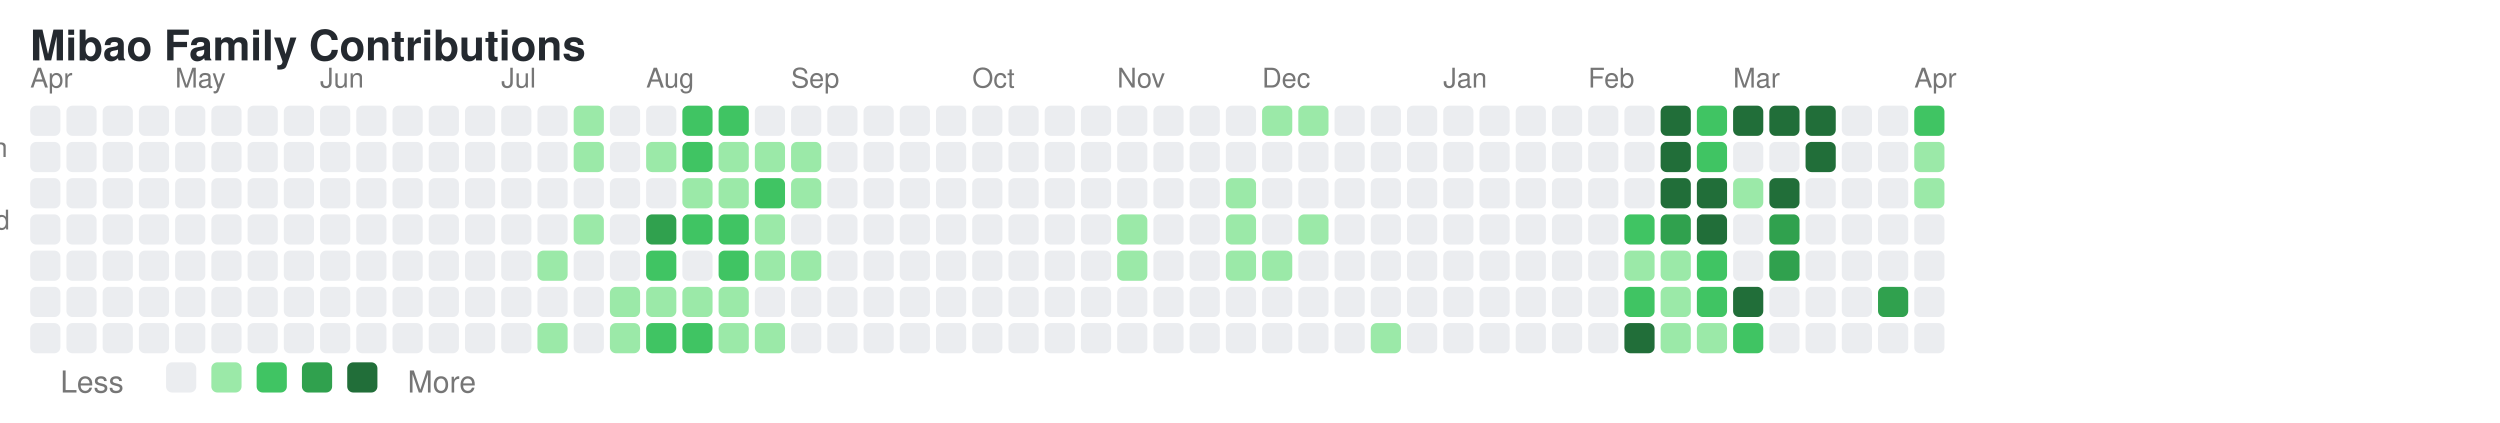
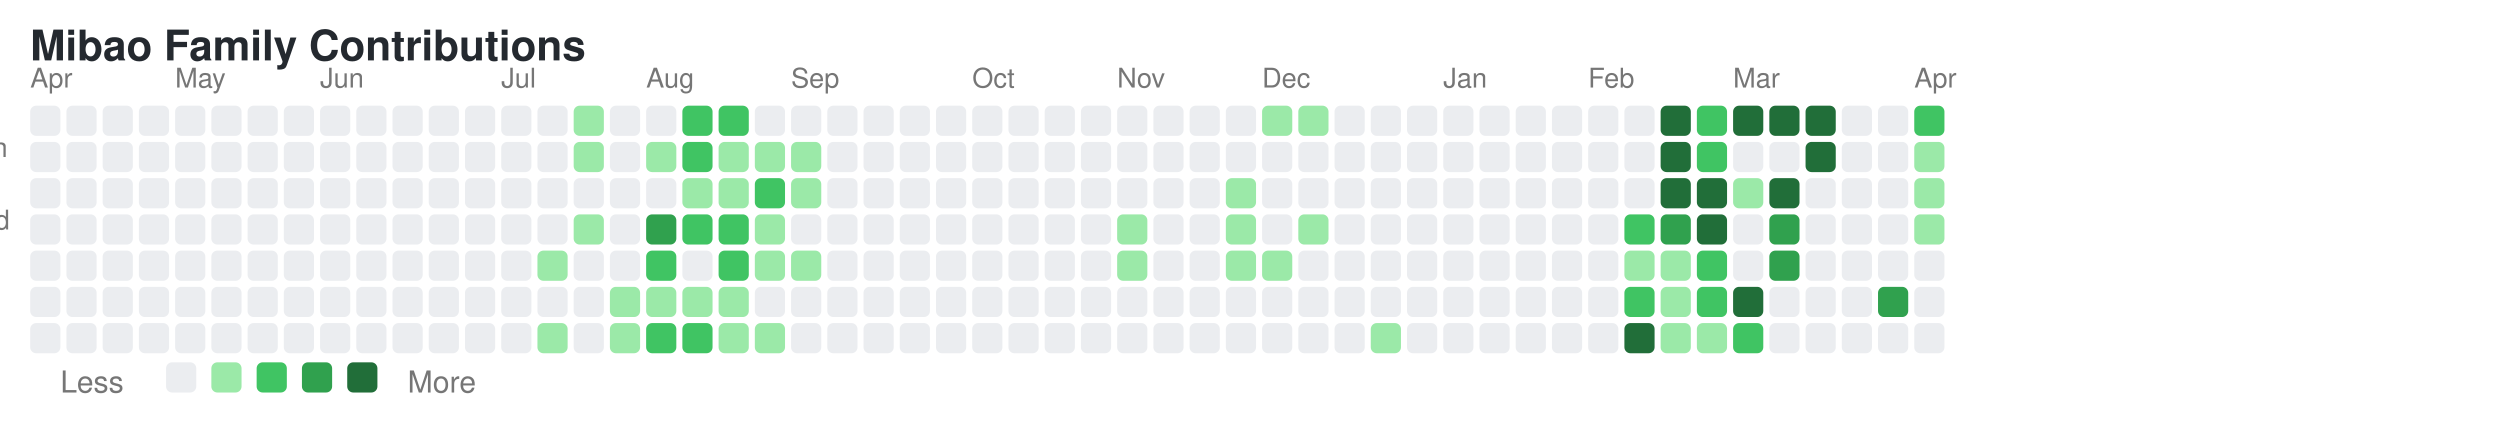
<svg xmlns="http://www.w3.org/2000/svg" width="828" height="140">
  <text x="10" y="20" font-family="-apple-system, BlinkMacSystemFont, Segoe UI, Helvetica, Arial, sans-serif" font-size="14" font-weight="600" fill="#24292f">Mibao Family Contributions</text>
  <g transform="translate(10, 35)">
    <text x="0" y="-6" font-family="-apple-system, BlinkMacSystemFont, Segoe UI, Helvetica, Arial, sans-serif" font-size="9" fill="#767676">Apr</text>
    <text x="48" y="-6" font-family="-apple-system, BlinkMacSystemFont, Segoe UI, Helvetica, Arial, sans-serif" font-size="9" fill="#767676">May</text>
    <text x="96" y="-6" font-family="-apple-system, BlinkMacSystemFont, Segoe UI, Helvetica, Arial, sans-serif" font-size="9" fill="#767676">Jun</text>
    <text x="156" y="-6" font-family="-apple-system, BlinkMacSystemFont, Segoe UI, Helvetica, Arial, sans-serif" font-size="9" fill="#767676">Jul</text>
    <text x="204" y="-6" font-family="-apple-system, BlinkMacSystemFont, Segoe UI, Helvetica, Arial, sans-serif" font-size="9" fill="#767676">Aug</text>
    <text x="252" y="-6" font-family="-apple-system, BlinkMacSystemFont, Segoe UI, Helvetica, Arial, sans-serif" font-size="9" fill="#767676">Sep</text>
    <text x="312" y="-6" font-family="-apple-system, BlinkMacSystemFont, Segoe UI, Helvetica, Arial, sans-serif" font-size="9" fill="#767676">Oct</text>
    <text x="360" y="-6" font-family="-apple-system, BlinkMacSystemFont, Segoe UI, Helvetica, Arial, sans-serif" font-size="9" fill="#767676">Nov</text>
    <text x="408" y="-6" font-family="-apple-system, BlinkMacSystemFont, Segoe UI, Helvetica, Arial, sans-serif" font-size="9" fill="#767676">Dec</text>
    <text x="468" y="-6" font-family="-apple-system, BlinkMacSystemFont, Segoe UI, Helvetica, Arial, sans-serif" font-size="9" fill="#767676">Jan</text>
    <text x="516" y="-6" font-family="-apple-system, BlinkMacSystemFont, Segoe UI, Helvetica, Arial, sans-serif" font-size="9" fill="#767676">Feb</text>
    <text x="564" y="-6" font-family="-apple-system, BlinkMacSystemFont, Segoe UI, Helvetica, Arial, sans-serif" font-size="9" fill="#767676">Mar</text>
    <text x="624" y="-6" font-family="-apple-system, BlinkMacSystemFont, Segoe UI, Helvetica, Arial, sans-serif" font-size="9" fill="#767676">Apr</text>
    <text x="-25" y="17.0" font-family="-apple-system, BlinkMacSystemFont, Segoe UI, Helvetica, Arial, sans-serif" font-size="9" fill="#767676">Mon</text>
    <text x="-25" y="41.0" font-family="-apple-system, BlinkMacSystemFont, Segoe UI, Helvetica, Arial, sans-serif" font-size="9" fill="#767676">Wed</text>
    <text x="-25" y="65.0" font-family="-apple-system, BlinkMacSystemFont, Segoe UI, Helvetica, Arial, sans-serif" font-size="9" fill="#767676">Fri</text>
    <rect x="0" y="0" width="10" height="10" fill="#ebedf0" rx="2" />
    <rect x="0" y="12" width="10" height="10" fill="#ebedf0" rx="2" />
    <rect x="0" y="24" width="10" height="10" fill="#ebedf0" rx="2" />
    <rect x="0" y="36" width="10" height="10" fill="#ebedf0" rx="2" />
    <rect x="0" y="48" width="10" height="10" fill="#ebedf0" rx="2" />
    <rect x="0" y="60" width="10" height="10" fill="#ebedf0" rx="2" />
    <rect x="0" y="72" width="10" height="10" fill="#ebedf0" rx="2" />
    <rect x="12" y="0" width="10" height="10" fill="#ebedf0" rx="2" />
    <rect x="12" y="12" width="10" height="10" fill="#ebedf0" rx="2" />
    <rect x="12" y="24" width="10" height="10" fill="#ebedf0" rx="2" />
    <rect x="12" y="36" width="10" height="10" fill="#ebedf0" rx="2" />
    <rect x="12" y="48" width="10" height="10" fill="#ebedf0" rx="2" />
    <rect x="12" y="60" width="10" height="10" fill="#ebedf0" rx="2" />
    <rect x="12" y="72" width="10" height="10" fill="#ebedf0" rx="2" />
    <rect x="24" y="0" width="10" height="10" fill="#ebedf0" rx="2" />
    <rect x="24" y="12" width="10" height="10" fill="#ebedf0" rx="2" />
    <rect x="24" y="24" width="10" height="10" fill="#ebedf0" rx="2" />
    <rect x="24" y="36" width="10" height="10" fill="#ebedf0" rx="2" />
    <rect x="24" y="48" width="10" height="10" fill="#ebedf0" rx="2" />
    <rect x="24" y="60" width="10" height="10" fill="#ebedf0" rx="2" />
    <rect x="24" y="72" width="10" height="10" fill="#ebedf0" rx="2" />
    <rect x="36" y="0" width="10" height="10" fill="#ebedf0" rx="2" />
    <rect x="36" y="12" width="10" height="10" fill="#ebedf0" rx="2" />
    <rect x="36" y="24" width="10" height="10" fill="#ebedf0" rx="2" />
    <rect x="36" y="36" width="10" height="10" fill="#ebedf0" rx="2" />
    <rect x="36" y="48" width="10" height="10" fill="#ebedf0" rx="2" />
    <rect x="36" y="60" width="10" height="10" fill="#ebedf0" rx="2" />
    <rect x="36" y="72" width="10" height="10" fill="#ebedf0" rx="2" />
    <rect x="48" y="0" width="10" height="10" fill="#ebedf0" rx="2" />
    <rect x="48" y="12" width="10" height="10" fill="#ebedf0" rx="2" />
    <rect x="48" y="24" width="10" height="10" fill="#ebedf0" rx="2" />
    <rect x="48" y="36" width="10" height="10" fill="#ebedf0" rx="2" />
    <rect x="48" y="48" width="10" height="10" fill="#ebedf0" rx="2" />
    <rect x="48" y="60" width="10" height="10" fill="#ebedf0" rx="2" />
    <rect x="48" y="72" width="10" height="10" fill="#ebedf0" rx="2" />
    <rect x="60" y="0" width="10" height="10" fill="#ebedf0" rx="2" />
    <rect x="60" y="12" width="10" height="10" fill="#ebedf0" rx="2" />
    <rect x="60" y="24" width="10" height="10" fill="#ebedf0" rx="2" />
    <rect x="60" y="36" width="10" height="10" fill="#ebedf0" rx="2" />
    <rect x="60" y="48" width="10" height="10" fill="#ebedf0" rx="2" />
    <rect x="60" y="60" width="10" height="10" fill="#ebedf0" rx="2" />
    <rect x="60" y="72" width="10" height="10" fill="#ebedf0" rx="2" />
    <rect x="72" y="0" width="10" height="10" fill="#ebedf0" rx="2" />
    <rect x="72" y="12" width="10" height="10" fill="#ebedf0" rx="2" />
    <rect x="72" y="24" width="10" height="10" fill="#ebedf0" rx="2" />
    <rect x="72" y="36" width="10" height="10" fill="#ebedf0" rx="2" />
    <rect x="72" y="48" width="10" height="10" fill="#ebedf0" rx="2" />
    <rect x="72" y="60" width="10" height="10" fill="#ebedf0" rx="2" />
    <rect x="72" y="72" width="10" height="10" fill="#ebedf0" rx="2" />
    <rect x="84" y="0" width="10" height="10" fill="#ebedf0" rx="2" />
    <rect x="84" y="12" width="10" height="10" fill="#ebedf0" rx="2" />
    <rect x="84" y="24" width="10" height="10" fill="#ebedf0" rx="2" />
    <rect x="84" y="36" width="10" height="10" fill="#ebedf0" rx="2" />
    <rect x="84" y="48" width="10" height="10" fill="#ebedf0" rx="2" />
    <rect x="84" y="60" width="10" height="10" fill="#ebedf0" rx="2" />
    <rect x="84" y="72" width="10" height="10" fill="#ebedf0" rx="2" />
    <rect x="96" y="0" width="10" height="10" fill="#ebedf0" rx="2" />
    <rect x="96" y="12" width="10" height="10" fill="#ebedf0" rx="2" />
    <rect x="96" y="24" width="10" height="10" fill="#ebedf0" rx="2" />
    <rect x="96" y="36" width="10" height="10" fill="#ebedf0" rx="2" />
    <rect x="96" y="48" width="10" height="10" fill="#ebedf0" rx="2" />
    <rect x="96" y="60" width="10" height="10" fill="#ebedf0" rx="2" />
    <rect x="96" y="72" width="10" height="10" fill="#ebedf0" rx="2" />
    <rect x="108" y="0" width="10" height="10" fill="#ebedf0" rx="2" />
    <rect x="108" y="12" width="10" height="10" fill="#ebedf0" rx="2" />
    <rect x="108" y="24" width="10" height="10" fill="#ebedf0" rx="2" />
    <rect x="108" y="36" width="10" height="10" fill="#ebedf0" rx="2" />
    <rect x="108" y="48" width="10" height="10" fill="#ebedf0" rx="2" />
    <rect x="108" y="60" width="10" height="10" fill="#ebedf0" rx="2" />
    <rect x="108" y="72" width="10" height="10" fill="#ebedf0" rx="2" />
    <rect x="120" y="0" width="10" height="10" fill="#ebedf0" rx="2" />
    <rect x="120" y="12" width="10" height="10" fill="#ebedf0" rx="2" />
    <rect x="120" y="24" width="10" height="10" fill="#ebedf0" rx="2" />
    <rect x="120" y="36" width="10" height="10" fill="#ebedf0" rx="2" />
    <rect x="120" y="48" width="10" height="10" fill="#ebedf0" rx="2" />
    <rect x="120" y="60" width="10" height="10" fill="#ebedf0" rx="2" />
    <rect x="120" y="72" width="10" height="10" fill="#ebedf0" rx="2" />
    <rect x="132" y="0" width="10" height="10" fill="#ebedf0" rx="2" />
    <rect x="132" y="12" width="10" height="10" fill="#ebedf0" rx="2" />
    <rect x="132" y="24" width="10" height="10" fill="#ebedf0" rx="2" />
    <rect x="132" y="36" width="10" height="10" fill="#ebedf0" rx="2" />
    <rect x="132" y="48" width="10" height="10" fill="#ebedf0" rx="2" />
    <rect x="132" y="60" width="10" height="10" fill="#ebedf0" rx="2" />
    <rect x="132" y="72" width="10" height="10" fill="#ebedf0" rx="2" />
    <rect x="144" y="0" width="10" height="10" fill="#ebedf0" rx="2" />
    <rect x="144" y="12" width="10" height="10" fill="#ebedf0" rx="2" />
    <rect x="144" y="24" width="10" height="10" fill="#ebedf0" rx="2" />
    <rect x="144" y="36" width="10" height="10" fill="#ebedf0" rx="2" />
    <rect x="144" y="48" width="10" height="10" fill="#ebedf0" rx="2" />
    <rect x="144" y="60" width="10" height="10" fill="#ebedf0" rx="2" />
    <rect x="144" y="72" width="10" height="10" fill="#ebedf0" rx="2" />
    <rect x="156" y="0" width="10" height="10" fill="#ebedf0" rx="2" />
    <rect x="156" y="12" width="10" height="10" fill="#ebedf0" rx="2" />
    <rect x="156" y="24" width="10" height="10" fill="#ebedf0" rx="2" />
    <rect x="156" y="36" width="10" height="10" fill="#ebedf0" rx="2" />
    <rect x="156" y="48" width="10" height="10" fill="#ebedf0" rx="2" />
    <rect x="156" y="60" width="10" height="10" fill="#ebedf0" rx="2" />
    <rect x="156" y="72" width="10" height="10" fill="#ebedf0" rx="2" />
    <rect x="168" y="0" width="10" height="10" fill="#ebedf0" rx="2" />
    <rect x="168" y="12" width="10" height="10" fill="#ebedf0" rx="2" />
    <rect x="168" y="24" width="10" height="10" fill="#ebedf0" rx="2" />
    <rect x="168" y="36" width="10" height="10" fill="#ebedf0" rx="2" />
    <rect x="168" y="48" width="10" height="10" fill="#9be9a8" rx="2" />
    <rect x="168" y="60" width="10" height="10" fill="#ebedf0" rx="2" />
    <rect x="168" y="72" width="10" height="10" fill="#9be9a8" rx="2" />
    <rect x="180" y="0" width="10" height="10" fill="#9be9a8" rx="2" />
    <rect x="180" y="12" width="10" height="10" fill="#9be9a8" rx="2" />
    <rect x="180" y="24" width="10" height="10" fill="#ebedf0" rx="2" />
    <rect x="180" y="36" width="10" height="10" fill="#9be9a8" rx="2" />
    <rect x="180" y="48" width="10" height="10" fill="#ebedf0" rx="2" />
    <rect x="180" y="60" width="10" height="10" fill="#ebedf0" rx="2" />
    <rect x="180" y="72" width="10" height="10" fill="#ebedf0" rx="2" />
    <rect x="192" y="0" width="10" height="10" fill="#ebedf0" rx="2" />
    <rect x="192" y="12" width="10" height="10" fill="#ebedf0" rx="2" />
    <rect x="192" y="24" width="10" height="10" fill="#ebedf0" rx="2" />
    <rect x="192" y="36" width="10" height="10" fill="#ebedf0" rx="2" />
    <rect x="192" y="48" width="10" height="10" fill="#ebedf0" rx="2" />
    <rect x="192" y="60" width="10" height="10" fill="#9be9a8" rx="2" />
    <rect x="192" y="72" width="10" height="10" fill="#9be9a8" rx="2" />
    <rect x="204" y="0" width="10" height="10" fill="#ebedf0" rx="2" />
    <rect x="204" y="12" width="10" height="10" fill="#9be9a8" rx="2" />
    <rect x="204" y="24" width="10" height="10" fill="#ebedf0" rx="2" />
    <rect x="204" y="36" width="10" height="10" fill="#30a14e" rx="2" />
    <rect x="204" y="48" width="10" height="10" fill="#40c463" rx="2" />
    <rect x="204" y="60" width="10" height="10" fill="#9be9a8" rx="2" />
    <rect x="204" y="72" width="10" height="10" fill="#40c463" rx="2" />
    <rect x="216" y="0" width="10" height="10" fill="#40c463" rx="2" />
    <rect x="216" y="12" width="10" height="10" fill="#40c463" rx="2" />
    <rect x="216" y="24" width="10" height="10" fill="#9be9a8" rx="2" />
    <rect x="216" y="36" width="10" height="10" fill="#40c463" rx="2" />
    <rect x="216" y="48" width="10" height="10" fill="#ebedf0" rx="2" />
    <rect x="216" y="60" width="10" height="10" fill="#9be9a8" rx="2" />
    <rect x="216" y="72" width="10" height="10" fill="#40c463" rx="2" />
    <rect x="228" y="0" width="10" height="10" fill="#40c463" rx="2" />
    <rect x="228" y="12" width="10" height="10" fill="#9be9a8" rx="2" />
    <rect x="228" y="24" width="10" height="10" fill="#9be9a8" rx="2" />
    <rect x="228" y="36" width="10" height="10" fill="#40c463" rx="2" />
    <rect x="228" y="48" width="10" height="10" fill="#40c463" rx="2" />
    <rect x="228" y="60" width="10" height="10" fill="#9be9a8" rx="2" />
    <rect x="228" y="72" width="10" height="10" fill="#9be9a8" rx="2" />
    <rect x="240" y="0" width="10" height="10" fill="#ebedf0" rx="2" />
    <rect x="240" y="12" width="10" height="10" fill="#9be9a8" rx="2" />
    <rect x="240" y="24" width="10" height="10" fill="#40c463" rx="2" />
    <rect x="240" y="36" width="10" height="10" fill="#9be9a8" rx="2" />
    <rect x="240" y="48" width="10" height="10" fill="#9be9a8" rx="2" />
    <rect x="240" y="60" width="10" height="10" fill="#ebedf0" rx="2" />
    <rect x="240" y="72" width="10" height="10" fill="#9be9a8" rx="2" />
    <rect x="252" y="0" width="10" height="10" fill="#ebedf0" rx="2" />
    <rect x="252" y="12" width="10" height="10" fill="#9be9a8" rx="2" />
    <rect x="252" y="24" width="10" height="10" fill="#9be9a8" rx="2" />
    <rect x="252" y="36" width="10" height="10" fill="#ebedf0" rx="2" />
    <rect x="252" y="48" width="10" height="10" fill="#9be9a8" rx="2" />
    <rect x="252" y="60" width="10" height="10" fill="#ebedf0" rx="2" />
    <rect x="252" y="72" width="10" height="10" fill="#ebedf0" rx="2" />
    <rect x="264" y="0" width="10" height="10" fill="#ebedf0" rx="2" />
    <rect x="264" y="12" width="10" height="10" fill="#ebedf0" rx="2" />
    <rect x="264" y="24" width="10" height="10" fill="#ebedf0" rx="2" />
    <rect x="264" y="36" width="10" height="10" fill="#ebedf0" rx="2" />
    <rect x="264" y="48" width="10" height="10" fill="#ebedf0" rx="2" />
    <rect x="264" y="60" width="10" height="10" fill="#ebedf0" rx="2" />
    <rect x="264" y="72" width="10" height="10" fill="#ebedf0" rx="2" />
    <rect x="276" y="0" width="10" height="10" fill="#ebedf0" rx="2" />
    <rect x="276" y="12" width="10" height="10" fill="#ebedf0" rx="2" />
    <rect x="276" y="24" width="10" height="10" fill="#ebedf0" rx="2" />
    <rect x="276" y="36" width="10" height="10" fill="#ebedf0" rx="2" />
    <rect x="276" y="48" width="10" height="10" fill="#ebedf0" rx="2" />
    <rect x="276" y="60" width="10" height="10" fill="#ebedf0" rx="2" />
    <rect x="276" y="72" width="10" height="10" fill="#ebedf0" rx="2" />
    <rect x="288" y="0" width="10" height="10" fill="#ebedf0" rx="2" />
    <rect x="288" y="12" width="10" height="10" fill="#ebedf0" rx="2" />
    <rect x="288" y="24" width="10" height="10" fill="#ebedf0" rx="2" />
    <rect x="288" y="36" width="10" height="10" fill="#ebedf0" rx="2" />
    <rect x="288" y="48" width="10" height="10" fill="#ebedf0" rx="2" />
    <rect x="288" y="60" width="10" height="10" fill="#ebedf0" rx="2" />
    <rect x="288" y="72" width="10" height="10" fill="#ebedf0" rx="2" />
    <rect x="300" y="0" width="10" height="10" fill="#ebedf0" rx="2" />
    <rect x="300" y="12" width="10" height="10" fill="#ebedf0" rx="2" />
    <rect x="300" y="24" width="10" height="10" fill="#ebedf0" rx="2" />
    <rect x="300" y="36" width="10" height="10" fill="#ebedf0" rx="2" />
    <rect x="300" y="48" width="10" height="10" fill="#ebedf0" rx="2" />
    <rect x="300" y="60" width="10" height="10" fill="#ebedf0" rx="2" />
    <rect x="300" y="72" width="10" height="10" fill="#ebedf0" rx="2" />
    <rect x="312" y="0" width="10" height="10" fill="#ebedf0" rx="2" />
    <rect x="312" y="12" width="10" height="10" fill="#ebedf0" rx="2" />
    <rect x="312" y="24" width="10" height="10" fill="#ebedf0" rx="2" />
    <rect x="312" y="36" width="10" height="10" fill="#ebedf0" rx="2" />
    <rect x="312" y="48" width="10" height="10" fill="#ebedf0" rx="2" />
    <rect x="312" y="60" width="10" height="10" fill="#ebedf0" rx="2" />
    <rect x="312" y="72" width="10" height="10" fill="#ebedf0" rx="2" />
    <rect x="324" y="0" width="10" height="10" fill="#ebedf0" rx="2" />
    <rect x="324" y="12" width="10" height="10" fill="#ebedf0" rx="2" />
    <rect x="324" y="24" width="10" height="10" fill="#ebedf0" rx="2" />
    <rect x="324" y="36" width="10" height="10" fill="#ebedf0" rx="2" />
    <rect x="324" y="48" width="10" height="10" fill="#ebedf0" rx="2" />
    <rect x="324" y="60" width="10" height="10" fill="#ebedf0" rx="2" />
    <rect x="324" y="72" width="10" height="10" fill="#ebedf0" rx="2" />
    <rect x="336" y="0" width="10" height="10" fill="#ebedf0" rx="2" />
    <rect x="336" y="12" width="10" height="10" fill="#ebedf0" rx="2" />
    <rect x="336" y="24" width="10" height="10" fill="#ebedf0" rx="2" />
    <rect x="336" y="36" width="10" height="10" fill="#ebedf0" rx="2" />
    <rect x="336" y="48" width="10" height="10" fill="#ebedf0" rx="2" />
    <rect x="336" y="60" width="10" height="10" fill="#ebedf0" rx="2" />
    <rect x="336" y="72" width="10" height="10" fill="#ebedf0" rx="2" />
    <rect x="348" y="0" width="10" height="10" fill="#ebedf0" rx="2" />
    <rect x="348" y="12" width="10" height="10" fill="#ebedf0" rx="2" />
    <rect x="348" y="24" width="10" height="10" fill="#ebedf0" rx="2" />
    <rect x="348" y="36" width="10" height="10" fill="#ebedf0" rx="2" />
    <rect x="348" y="48" width="10" height="10" fill="#ebedf0" rx="2" />
    <rect x="348" y="60" width="10" height="10" fill="#ebedf0" rx="2" />
    <rect x="348" y="72" width="10" height="10" fill="#ebedf0" rx="2" />
    <rect x="360" y="0" width="10" height="10" fill="#ebedf0" rx="2" />
    <rect x="360" y="12" width="10" height="10" fill="#ebedf0" rx="2" />
    <rect x="360" y="24" width="10" height="10" fill="#ebedf0" rx="2" />
    <rect x="360" y="36" width="10" height="10" fill="#9be9a8" rx="2" />
    <rect x="360" y="48" width="10" height="10" fill="#9be9a8" rx="2" />
    <rect x="360" y="60" width="10" height="10" fill="#ebedf0" rx="2" />
    <rect x="360" y="72" width="10" height="10" fill="#ebedf0" rx="2" />
    <rect x="372" y="0" width="10" height="10" fill="#ebedf0" rx="2" />
    <rect x="372" y="12" width="10" height="10" fill="#ebedf0" rx="2" />
    <rect x="372" y="24" width="10" height="10" fill="#ebedf0" rx="2" />
    <rect x="372" y="36" width="10" height="10" fill="#ebedf0" rx="2" />
    <rect x="372" y="48" width="10" height="10" fill="#ebedf0" rx="2" />
    <rect x="372" y="60" width="10" height="10" fill="#ebedf0" rx="2" />
    <rect x="372" y="72" width="10" height="10" fill="#ebedf0" rx="2" />
    <rect x="384" y="0" width="10" height="10" fill="#ebedf0" rx="2" />
    <rect x="384" y="12" width="10" height="10" fill="#ebedf0" rx="2" />
    <rect x="384" y="24" width="10" height="10" fill="#ebedf0" rx="2" />
    <rect x="384" y="36" width="10" height="10" fill="#ebedf0" rx="2" />
    <rect x="384" y="48" width="10" height="10" fill="#ebedf0" rx="2" />
    <rect x="384" y="60" width="10" height="10" fill="#ebedf0" rx="2" />
    <rect x="384" y="72" width="10" height="10" fill="#ebedf0" rx="2" />
    <rect x="396" y="0" width="10" height="10" fill="#ebedf0" rx="2" />
    <rect x="396" y="12" width="10" height="10" fill="#ebedf0" rx="2" />
    <rect x="396" y="24" width="10" height="10" fill="#9be9a8" rx="2" />
    <rect x="396" y="36" width="10" height="10" fill="#9be9a8" rx="2" />
    <rect x="396" y="48" width="10" height="10" fill="#9be9a8" rx="2" />
    <rect x="396" y="60" width="10" height="10" fill="#ebedf0" rx="2" />
    <rect x="396" y="72" width="10" height="10" fill="#ebedf0" rx="2" />
    <rect x="408" y="0" width="10" height="10" fill="#9be9a8" rx="2" />
    <rect x="408" y="12" width="10" height="10" fill="#ebedf0" rx="2" />
    <rect x="408" y="24" width="10" height="10" fill="#ebedf0" rx="2" />
    <rect x="408" y="36" width="10" height="10" fill="#ebedf0" rx="2" />
    <rect x="408" y="48" width="10" height="10" fill="#9be9a8" rx="2" />
    <rect x="408" y="60" width="10" height="10" fill="#ebedf0" rx="2" />
    <rect x="408" y="72" width="10" height="10" fill="#ebedf0" rx="2" />
    <rect x="420" y="0" width="10" height="10" fill="#9be9a8" rx="2" />
    <rect x="420" y="12" width="10" height="10" fill="#ebedf0" rx="2" />
    <rect x="420" y="24" width="10" height="10" fill="#ebedf0" rx="2" />
    <rect x="420" y="36" width="10" height="10" fill="#9be9a8" rx="2" />
    <rect x="420" y="48" width="10" height="10" fill="#ebedf0" rx="2" />
    <rect x="420" y="60" width="10" height="10" fill="#ebedf0" rx="2" />
    <rect x="420" y="72" width="10" height="10" fill="#ebedf0" rx="2" />
    <rect x="432" y="0" width="10" height="10" fill="#ebedf0" rx="2" />
    <rect x="432" y="12" width="10" height="10" fill="#ebedf0" rx="2" />
    <rect x="432" y="24" width="10" height="10" fill="#ebedf0" rx="2" />
    <rect x="432" y="36" width="10" height="10" fill="#ebedf0" rx="2" />
    <rect x="432" y="48" width="10" height="10" fill="#ebedf0" rx="2" />
    <rect x="432" y="60" width="10" height="10" fill="#ebedf0" rx="2" />
    <rect x="432" y="72" width="10" height="10" fill="#ebedf0" rx="2" />
    <rect x="444" y="0" width="10" height="10" fill="#ebedf0" rx="2" />
    <rect x="444" y="12" width="10" height="10" fill="#ebedf0" rx="2" />
    <rect x="444" y="24" width="10" height="10" fill="#ebedf0" rx="2" />
    <rect x="444" y="36" width="10" height="10" fill="#ebedf0" rx="2" />
    <rect x="444" y="48" width="10" height="10" fill="#ebedf0" rx="2" />
    <rect x="444" y="60" width="10" height="10" fill="#ebedf0" rx="2" />
    <rect x="444" y="72" width="10" height="10" fill="#9be9a8" rx="2" />
    <rect x="456" y="0" width="10" height="10" fill="#ebedf0" rx="2" />
    <rect x="456" y="12" width="10" height="10" fill="#ebedf0" rx="2" />
    <rect x="456" y="24" width="10" height="10" fill="#ebedf0" rx="2" />
    <rect x="456" y="36" width="10" height="10" fill="#ebedf0" rx="2" />
    <rect x="456" y="48" width="10" height="10" fill="#ebedf0" rx="2" />
    <rect x="456" y="60" width="10" height="10" fill="#ebedf0" rx="2" />
    <rect x="456" y="72" width="10" height="10" fill="#ebedf0" rx="2" />
    <rect x="468" y="0" width="10" height="10" fill="#ebedf0" rx="2" />
    <rect x="468" y="12" width="10" height="10" fill="#ebedf0" rx="2" />
    <rect x="468" y="24" width="10" height="10" fill="#ebedf0" rx="2" />
    <rect x="468" y="36" width="10" height="10" fill="#ebedf0" rx="2" />
    <rect x="468" y="48" width="10" height="10" fill="#ebedf0" rx="2" />
    <rect x="468" y="60" width="10" height="10" fill="#ebedf0" rx="2" />
    <rect x="468" y="72" width="10" height="10" fill="#ebedf0" rx="2" />
    <rect x="480" y="0" width="10" height="10" fill="#ebedf0" rx="2" />
    <rect x="480" y="12" width="10" height="10" fill="#ebedf0" rx="2" />
    <rect x="480" y="24" width="10" height="10" fill="#ebedf0" rx="2" />
    <rect x="480" y="36" width="10" height="10" fill="#ebedf0" rx="2" />
    <rect x="480" y="48" width="10" height="10" fill="#ebedf0" rx="2" />
    <rect x="480" y="60" width="10" height="10" fill="#ebedf0" rx="2" />
    <rect x="480" y="72" width="10" height="10" fill="#ebedf0" rx="2" />
    <rect x="492" y="0" width="10" height="10" fill="#ebedf0" rx="2" />
    <rect x="492" y="12" width="10" height="10" fill="#ebedf0" rx="2" />
    <rect x="492" y="24" width="10" height="10" fill="#ebedf0" rx="2" />
    <rect x="492" y="36" width="10" height="10" fill="#ebedf0" rx="2" />
    <rect x="492" y="48" width="10" height="10" fill="#ebedf0" rx="2" />
    <rect x="492" y="60" width="10" height="10" fill="#ebedf0" rx="2" />
    <rect x="492" y="72" width="10" height="10" fill="#ebedf0" rx="2" />
    <rect x="504" y="0" width="10" height="10" fill="#ebedf0" rx="2" />
    <rect x="504" y="12" width="10" height="10" fill="#ebedf0" rx="2" />
    <rect x="504" y="24" width="10" height="10" fill="#ebedf0" rx="2" />
    <rect x="504" y="36" width="10" height="10" fill="#ebedf0" rx="2" />
    <rect x="504" y="48" width="10" height="10" fill="#ebedf0" rx="2" />
    <rect x="504" y="60" width="10" height="10" fill="#ebedf0" rx="2" />
    <rect x="504" y="72" width="10" height="10" fill="#ebedf0" rx="2" />
    <rect x="516" y="0" width="10" height="10" fill="#ebedf0" rx="2" />
    <rect x="516" y="12" width="10" height="10" fill="#ebedf0" rx="2" />
    <rect x="516" y="24" width="10" height="10" fill="#ebedf0" rx="2" />
    <rect x="516" y="36" width="10" height="10" fill="#ebedf0" rx="2" />
    <rect x="516" y="48" width="10" height="10" fill="#ebedf0" rx="2" />
    <rect x="516" y="60" width="10" height="10" fill="#ebedf0" rx="2" />
    <rect x="516" y="72" width="10" height="10" fill="#ebedf0" rx="2" />
    <rect x="528" y="0" width="10" height="10" fill="#ebedf0" rx="2" />
    <rect x="528" y="12" width="10" height="10" fill="#ebedf0" rx="2" />
    <rect x="528" y="24" width="10" height="10" fill="#ebedf0" rx="2" />
    <rect x="528" y="36" width="10" height="10" fill="#40c463" rx="2" />
    <rect x="528" y="48" width="10" height="10" fill="#9be9a8" rx="2" />
    <rect x="528" y="60" width="10" height="10" fill="#40c463" rx="2" />
    <rect x="528" y="72" width="10" height="10" fill="#216e39" rx="2" />
    <rect x="540" y="0" width="10" height="10" fill="#216e39" rx="2" />
    <rect x="540" y="12" width="10" height="10" fill="#216e39" rx="2" />
    <rect x="540" y="24" width="10" height="10" fill="#216e39" rx="2" />
    <rect x="540" y="36" width="10" height="10" fill="#30a14e" rx="2" />
    <rect x="540" y="48" width="10" height="10" fill="#9be9a8" rx="2" />
    <rect x="540" y="60" width="10" height="10" fill="#9be9a8" rx="2" />
    <rect x="540" y="72" width="10" height="10" fill="#9be9a8" rx="2" />
    <rect x="552" y="0" width="10" height="10" fill="#40c463" rx="2" />
    <rect x="552" y="12" width="10" height="10" fill="#40c463" rx="2" />
    <rect x="552" y="24" width="10" height="10" fill="#216e39" rx="2" />
    <rect x="552" y="36" width="10" height="10" fill="#216e39" rx="2" />
    <rect x="552" y="48" width="10" height="10" fill="#40c463" rx="2" />
    <rect x="552" y="60" width="10" height="10" fill="#40c463" rx="2" />
    <rect x="552" y="72" width="10" height="10" fill="#9be9a8" rx="2" />
    <rect x="564" y="0" width="10" height="10" fill="#216e39" rx="2" />
    <rect x="564" y="12" width="10" height="10" fill="#ebedf0" rx="2" />
    <rect x="564" y="24" width="10" height="10" fill="#9be9a8" rx="2" />
    <rect x="564" y="36" width="10" height="10" fill="#ebedf0" rx="2" />
    <rect x="564" y="48" width="10" height="10" fill="#ebedf0" rx="2" />
    <rect x="564" y="60" width="10" height="10" fill="#216e39" rx="2" />
    <rect x="564" y="72" width="10" height="10" fill="#40c463" rx="2" />
    <rect x="576" y="0" width="10" height="10" fill="#216e39" rx="2" />
    <rect x="576" y="12" width="10" height="10" fill="#ebedf0" rx="2" />
    <rect x="576" y="24" width="10" height="10" fill="#216e39" rx="2" />
    <rect x="576" y="36" width="10" height="10" fill="#30a14e" rx="2" />
    <rect x="576" y="48" width="10" height="10" fill="#30a14e" rx="2" />
    <rect x="576" y="60" width="10" height="10" fill="#ebedf0" rx="2" />
    <rect x="576" y="72" width="10" height="10" fill="#ebedf0" rx="2" />
    <rect x="588" y="0" width="10" height="10" fill="#216e39" rx="2" />
    <rect x="588" y="12" width="10" height="10" fill="#216e39" rx="2" />
    <rect x="588" y="24" width="10" height="10" fill="#ebedf0" rx="2" />
    <rect x="588" y="36" width="10" height="10" fill="#ebedf0" rx="2" />
    <rect x="588" y="48" width="10" height="10" fill="#ebedf0" rx="2" />
    <rect x="588" y="60" width="10" height="10" fill="#ebedf0" rx="2" />
    <rect x="588" y="72" width="10" height="10" fill="#ebedf0" rx="2" />
    <rect x="600" y="0" width="10" height="10" fill="#ebedf0" rx="2" />
    <rect x="600" y="12" width="10" height="10" fill="#ebedf0" rx="2" />
    <rect x="600" y="24" width="10" height="10" fill="#ebedf0" rx="2" />
    <rect x="600" y="36" width="10" height="10" fill="#ebedf0" rx="2" />
    <rect x="600" y="48" width="10" height="10" fill="#ebedf0" rx="2" />
    <rect x="600" y="60" width="10" height="10" fill="#ebedf0" rx="2" />
    <rect x="600" y="72" width="10" height="10" fill="#ebedf0" rx="2" />
    <rect x="612" y="0" width="10" height="10" fill="#ebedf0" rx="2" />
    <rect x="612" y="12" width="10" height="10" fill="#ebedf0" rx="2" />
    <rect x="612" y="24" width="10" height="10" fill="#ebedf0" rx="2" />
    <rect x="612" y="36" width="10" height="10" fill="#ebedf0" rx="2" />
    <rect x="612" y="48" width="10" height="10" fill="#ebedf0" rx="2" />
    <rect x="612" y="60" width="10" height="10" fill="#30a14e" rx="2" />
    <rect x="612" y="72" width="10" height="10" fill="#ebedf0" rx="2" />
    <rect x="624" y="0" width="10" height="10" fill="#40c463" rx="2" />
    <rect x="624" y="12" width="10" height="10" fill="#9be9a8" rx="2" />
    <rect x="624" y="24" width="10" height="10" fill="#9be9a8" rx="2" />
-     <rect x="624" y="36" width="10" height="10" fill="#ebedf0" rx="2" />
+     <rect x="624" y="36" width="10" height="10" fill="#9be9a8" rx="2" />
    <rect x="624" y="48" width="10" height="10" fill="#ebedf0" rx="2" />
    <rect x="624" y="60" width="10" height="10" fill="#ebedf0" rx="2" />
    <rect x="624" y="72" width="10" height="10" fill="#ebedf0" rx="2" />
    <text x="10" y="95" font-family="-apple-system, BlinkMacSystemFont, Segoe UI, Helvetica, Arial, sans-serif" font-size="10" fill="#767676">Less</text>
    <rect x="45" y="85" width="10" height="10" fill="#ebedf0" rx="2" />
    <rect x="60" y="85" width="10" height="10" fill="#9be9a8" rx="2" />
    <rect x="75" y="85" width="10" height="10" fill="#40c463" rx="2" />
    <rect x="90" y="85" width="10" height="10" fill="#30a14e" rx="2" />
    <rect x="105" y="85" width="10" height="10" fill="#216e39" rx="2" />
    <text x="125" y="95" font-family="-apple-system, BlinkMacSystemFont, Segoe UI, Helvetica, Arial, sans-serif" font-size="10" fill="#767676">More</text>
  </g>
</svg>
